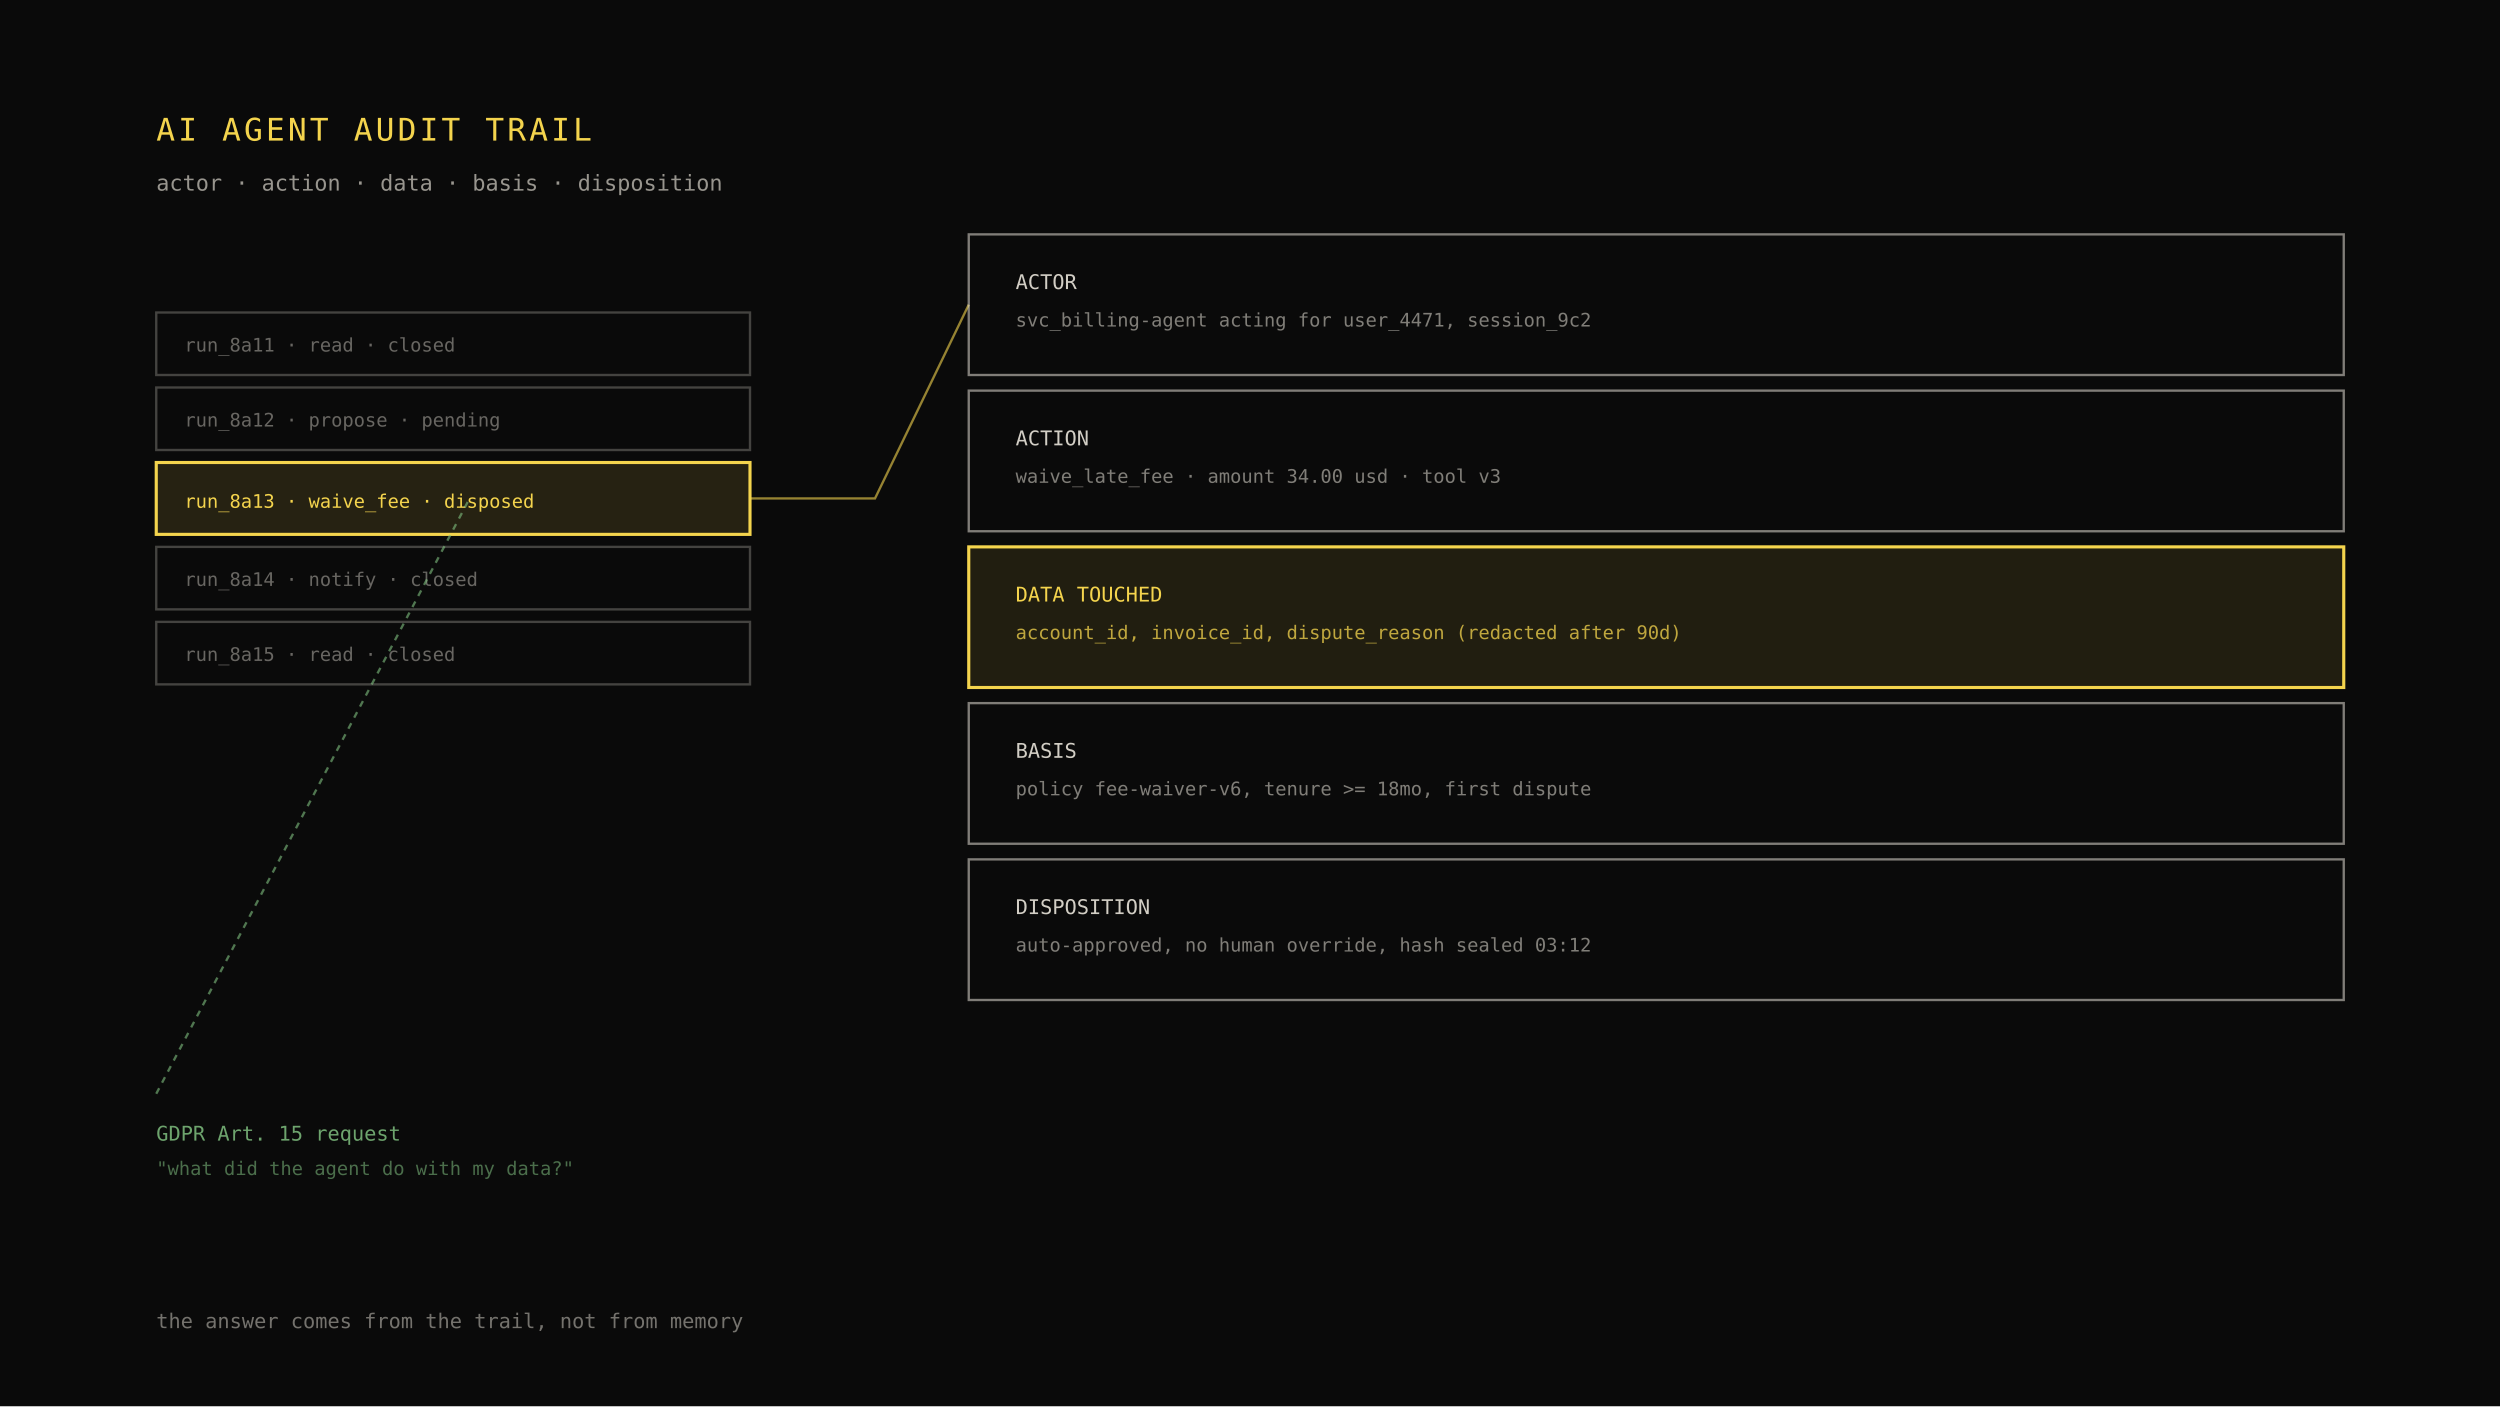
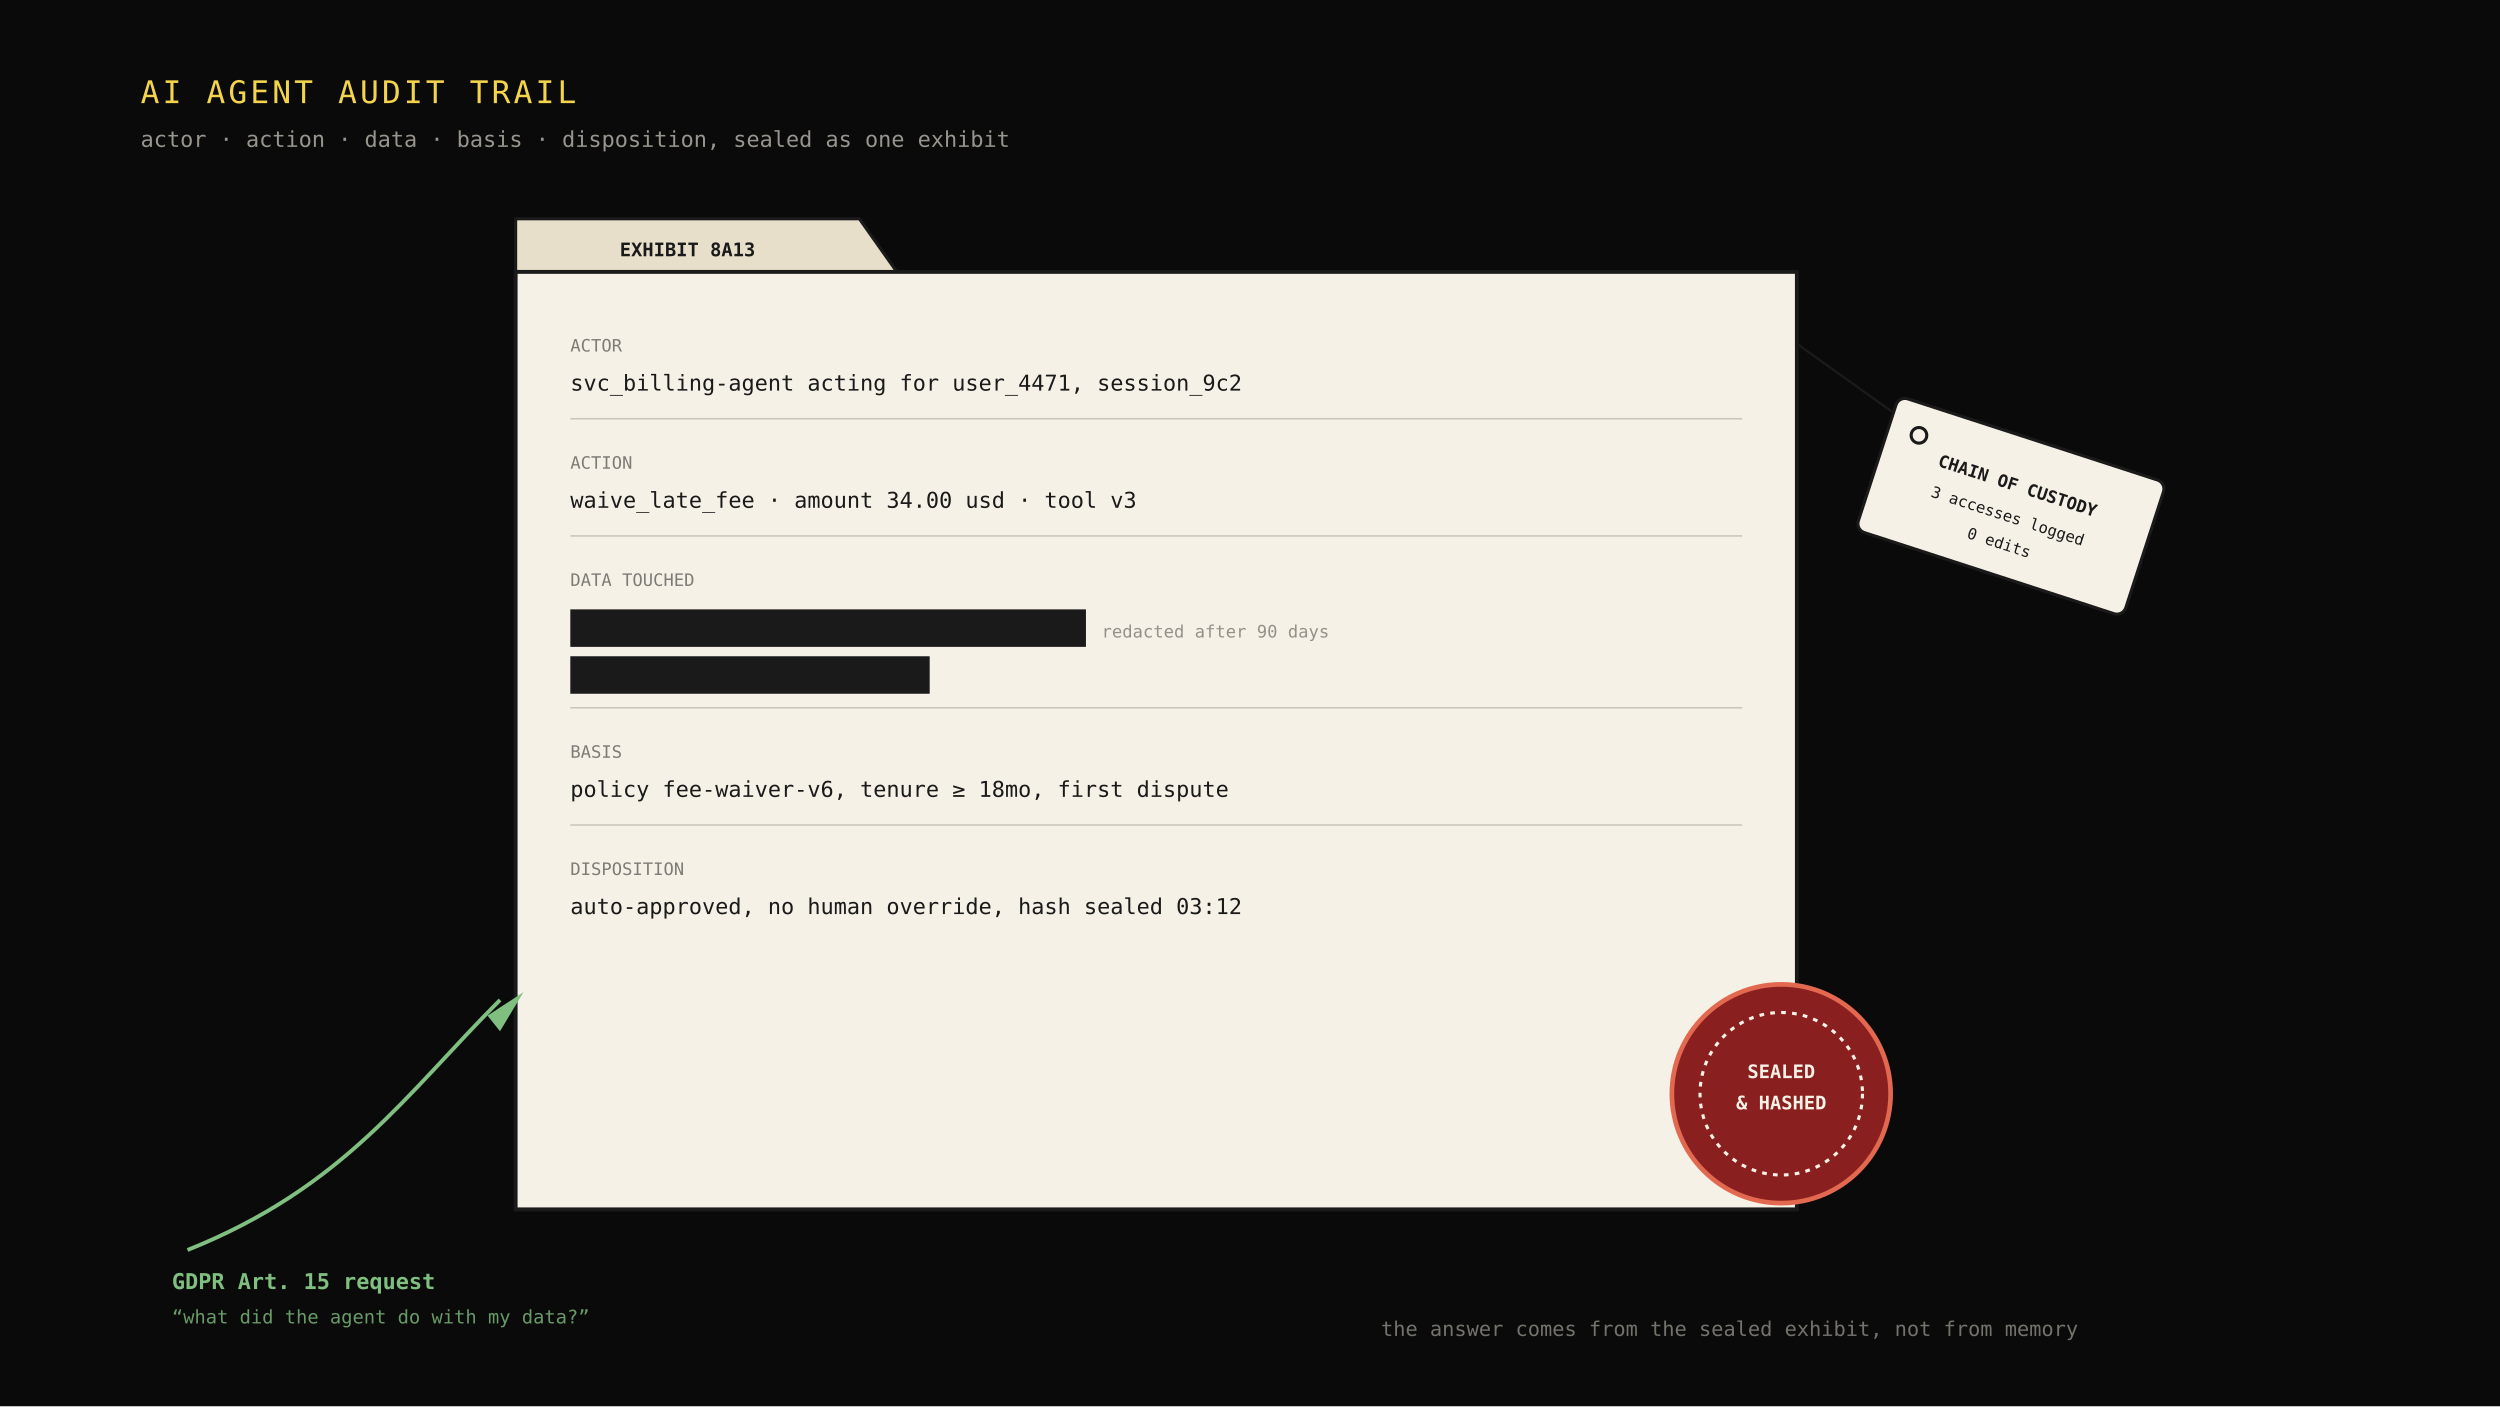
<svg xmlns="http://www.w3.org/2000/svg" viewBox="0 0 1600 900" role="img" aria-labelledby="aatHeroTitle aatHeroDesc">
  <rect width="1600" height="900" fill="#0a0a0a" />
-   <text x="100" y="90" fill="#f4d44d" font-family="monospace" font-size="20" letter-spacing="2">AI AGENT AUDIT TRAIL</text>
-   <text x="100" y="122" fill="#f6f1e6" font-family="monospace" font-size="14" opacity="0.6">actor · action · data · basis · disposition</text>
-   <g font-family="monospace" font-size="12">
-     <rect x="100" y="200" width="380" height="40" fill="none" stroke="#f6f1e6" stroke-opacity="0.25" stroke-width="1.5" />
-     <text x="118" y="225" fill="#f6f1e6" opacity="0.4">run_8a11 · read · closed</text>
-     <rect x="100" y="248" width="380" height="40" fill="none" stroke="#f6f1e6" stroke-opacity="0.25" stroke-width="1.5" />
-     <text x="118" y="273" fill="#f6f1e6" opacity="0.4">run_8a12 · propose · pending</text>
-     <rect x="100" y="296" width="380" height="46" fill="#f4d44d" fill-opacity="0.12" stroke="#f4d44d" stroke-width="2" />
-     <text x="118" y="325" fill="#f4d44d">run_8a13 · waive_fee · disposed</text>
-     <rect x="100" y="350" width="380" height="40" fill="none" stroke="#f6f1e6" stroke-opacity="0.25" stroke-width="1.5" />
-     <text x="118" y="375" fill="#f6f1e6" opacity="0.4">run_8a14 · notify · closed</text>
-     <rect x="100" y="398" width="380" height="40" fill="none" stroke="#f6f1e6" stroke-opacity="0.25" stroke-width="1.5" />
-     <text x="118" y="423" fill="#f6f1e6" opacity="0.4">run_8a15 · read · closed</text>
+   <text x="90" y="66" fill="#f4d44d" font-family="monospace" font-size="20" letter-spacing="2">AI AGENT AUDIT TRAIL</text>
+   <text x="90" y="94" fill="#f6f1e6" font-family="monospace" font-size="14" opacity="0.6">actor · action · data · basis · disposition, sealed as one exhibit</text>
+   <path d="M330,140 h220 l24,34 h-244 z" fill="#e7dfc9" stroke="#1a1a1a" stroke-width="2" />
+   <text x="440" y="164" text-anchor="middle" fill="#1a1a1a" font-family="monospace" font-size="12" font-weight="bold">EXHIBIT 8A13</text>
+   <rect x="330" y="174" width="820" height="600" fill="#f6f1e6" stroke="#1a1a1a" stroke-width="2.5" />
+   <g font-family="monospace" font-size="14">
+     <text x="365" y="225" fill="#1a1a1a" opacity="0.55" font-size="11">ACTOR</text>
+     <text x="365" y="250" fill="#1a1a1a">svc_billing-agent acting for user_4471, session_9c2</text>
+     <line x1="365" y1="268" x2="1115" y2="268" stroke="#1a1a1a" stroke-opacity="0.2" />
+     <text x="365" y="300" fill="#1a1a1a" opacity="0.55" font-size="11">ACTION</text>
+     <text x="365" y="325" fill="#1a1a1a">waive_late_fee · amount 34.00 usd · tool v3</text>
+     <line x1="365" y1="343" x2="1115" y2="343" stroke="#1a1a1a" stroke-opacity="0.2" />
+     <text x="365" y="375" fill="#1a1a1a" opacity="0.55" font-size="11">DATA TOUCHED</text>
+     <rect x="365" y="390" width="330" height="24" fill="#1a1a1a" />
+     <rect x="365" y="420" width="230" height="24" fill="#1a1a1a" />
+     <text x="705" y="408" fill="#1a1a1a" opacity="0.45" font-size="11">redacted after 90 days</text>
+     <line x1="365" y1="453" x2="1115" y2="453" stroke="#1a1a1a" stroke-opacity="0.2" />
+     <text x="365" y="485" fill="#1a1a1a" opacity="0.55" font-size="11">BASIS</text>
+     <text x="365" y="510" fill="#1a1a1a">policy fee-waiver-v6, tenure ≥ 18mo, first dispute</text>
+     <line x1="365" y1="528" x2="1115" y2="528" stroke="#1a1a1a" stroke-opacity="0.2" />
+     <text x="365" y="560" fill="#1a1a1a" opacity="0.55" font-size="11">DISPOSITION</text>
+     <text x="365" y="585" fill="#1a1a1a">auto-approved, no human override, hash sealed 03:12</text>
  </g>
-   <path d="M480 319 L 560 319 L 620 195" stroke="#f4d44d" stroke-width="1.5" fill="none" opacity="0.6" />
-   <g font-family="monospace" font-size="13">
-     <rect x="620" y="150" width="880" height="90" fill="none" stroke="#f6f1e6" stroke-opacity="0.5" stroke-width="1.5" />
-     <text x="650" y="185" fill="#f6f1e6" opacity="0.85">ACTOR</text>
-     <text x="650" y="209" fill="#f6f1e6" opacity="0.5" font-size="12">svc_billing-agent acting for user_4471, session_9c2</text>
-     <rect x="620" y="250" width="880" height="90" fill="none" stroke="#f6f1e6" stroke-opacity="0.5" stroke-width="1.5" />
-     <text x="650" y="285" fill="#f6f1e6" opacity="0.85">ACTION</text>
-     <text x="650" y="309" fill="#f6f1e6" opacity="0.5" font-size="12">waive_late_fee · amount 34.00 usd · tool v3</text>
-     <rect x="620" y="350" width="880" height="90" fill="#f4d44d" fill-opacity="0.1" stroke="#f4d44d" stroke-width="2" />
-     <text x="650" y="385" fill="#f4d44d">DATA TOUCHED</text>
-     <text x="650" y="409" fill="#f4d44d" opacity="0.75" font-size="12">account_id, invoice_id, dispute_reason (redacted after 90d)</text>
-     <rect x="620" y="450" width="880" height="90" fill="none" stroke="#f6f1e6" stroke-opacity="0.5" stroke-width="1.5" />
-     <text x="650" y="485" fill="#f6f1e6" opacity="0.85">BASIS</text>
-     <text x="650" y="509" fill="#f6f1e6" opacity="0.5" font-size="12">policy fee-waiver-v6, tenure &gt;= 18mo, first dispute</text>
-     <rect x="620" y="550" width="880" height="90" fill="none" stroke="#f6f1e6" stroke-opacity="0.5" stroke-width="1.5" />
-     <text x="650" y="585" fill="#f6f1e6" opacity="0.85">DISPOSITION</text>
-     <text x="650" y="609" fill="#f6f1e6" opacity="0.5" font-size="12">auto-approved, no human override, hash sealed 03:12</text>
+   <line x1="1150" y1="220" x2="1220" y2="270" stroke="#1a1a1a" stroke-width="1.5" />
+   <g transform="rotate(18 1260 310)">
+     <rect x="1200" y="270" width="180" height="90" rx="6" fill="#f6f1e6" stroke="#1a1a1a" stroke-width="2" />
+     <circle cx="1220" cy="290" r="5" fill="none" stroke="#1a1a1a" stroke-width="2" />
+     <text x="1290" y="305" text-anchor="middle" fill="#1a1a1a" font-family="monospace" font-size="11" font-weight="bold">CHAIN OF CUSTODY</text>
+     <text x="1290" y="325" text-anchor="middle" fill="#1a1a1a" font-family="monospace" font-size="10">3 accesses logged</text>
+     <text x="1290" y="343" text-anchor="middle" fill="#1a1a1a" font-family="monospace" font-size="10">0 edits</text>
  </g>
-   <g font-family="monospace" font-size="13">
-     <path d="M100 700 L 300 320" stroke="#7fbf7f" stroke-width="1.5" fill="none" stroke-dasharray="4 4" opacity="0.6" />
-     <text x="100" y="730" fill="#7fbf7f" opacity="0.85">GDPR Art. 15 request</text>
-     <text x="100" y="752" fill="#7fbf7f" opacity="0.55" font-size="12">"what did the agent do with my data?"</text>
-   </g>
-   <text x="100" y="850" fill="#f6f1e6" font-family="monospace" font-size="13" opacity="0.45">the answer comes from the trail, not from memory</text>
+   <circle cx="1140" cy="700" r="70" fill="#8a1f1f" stroke="#e2694f" stroke-width="3" />
+   <circle cx="1140" cy="700" r="52" fill="none" stroke="#f6f1e6" stroke-width="2" stroke-dasharray="3,4" />
+   <text x="1140" y="690" text-anchor="middle" fill="#f6f1e6" font-family="monospace" font-size="12" font-weight="bold">SEALED</text>
+   <text x="1140" y="710" text-anchor="middle" fill="#f6f1e6" font-family="monospace" font-size="12" font-weight="bold">&amp; HASHED</text>
+   <path d="M120 800 C 220 760, 260 700, 320 640" fill="none" stroke="#7fbf7f" stroke-width="2.5" stroke-dasharray="2,0" />
+   <polygon points="312,650 335,635 320,660" fill="#7fbf7f" />
+   <text x="110" y="825" fill="#7fbf7f" font-family="monospace" font-size="14" font-weight="bold">GDPR Art. 15 request</text>
+   <text x="110" y="847" fill="#7fbf7f" font-family="monospace" font-size="12" opacity="0.8">“what did the agent do with my data?”</text>
+   <text x="1330" y="855" fill="#f6f1e6" font-family="monospace" font-size="13" opacity="0.45" text-anchor="end">the answer comes from the sealed exhibit, not from memory</text>
</svg>
